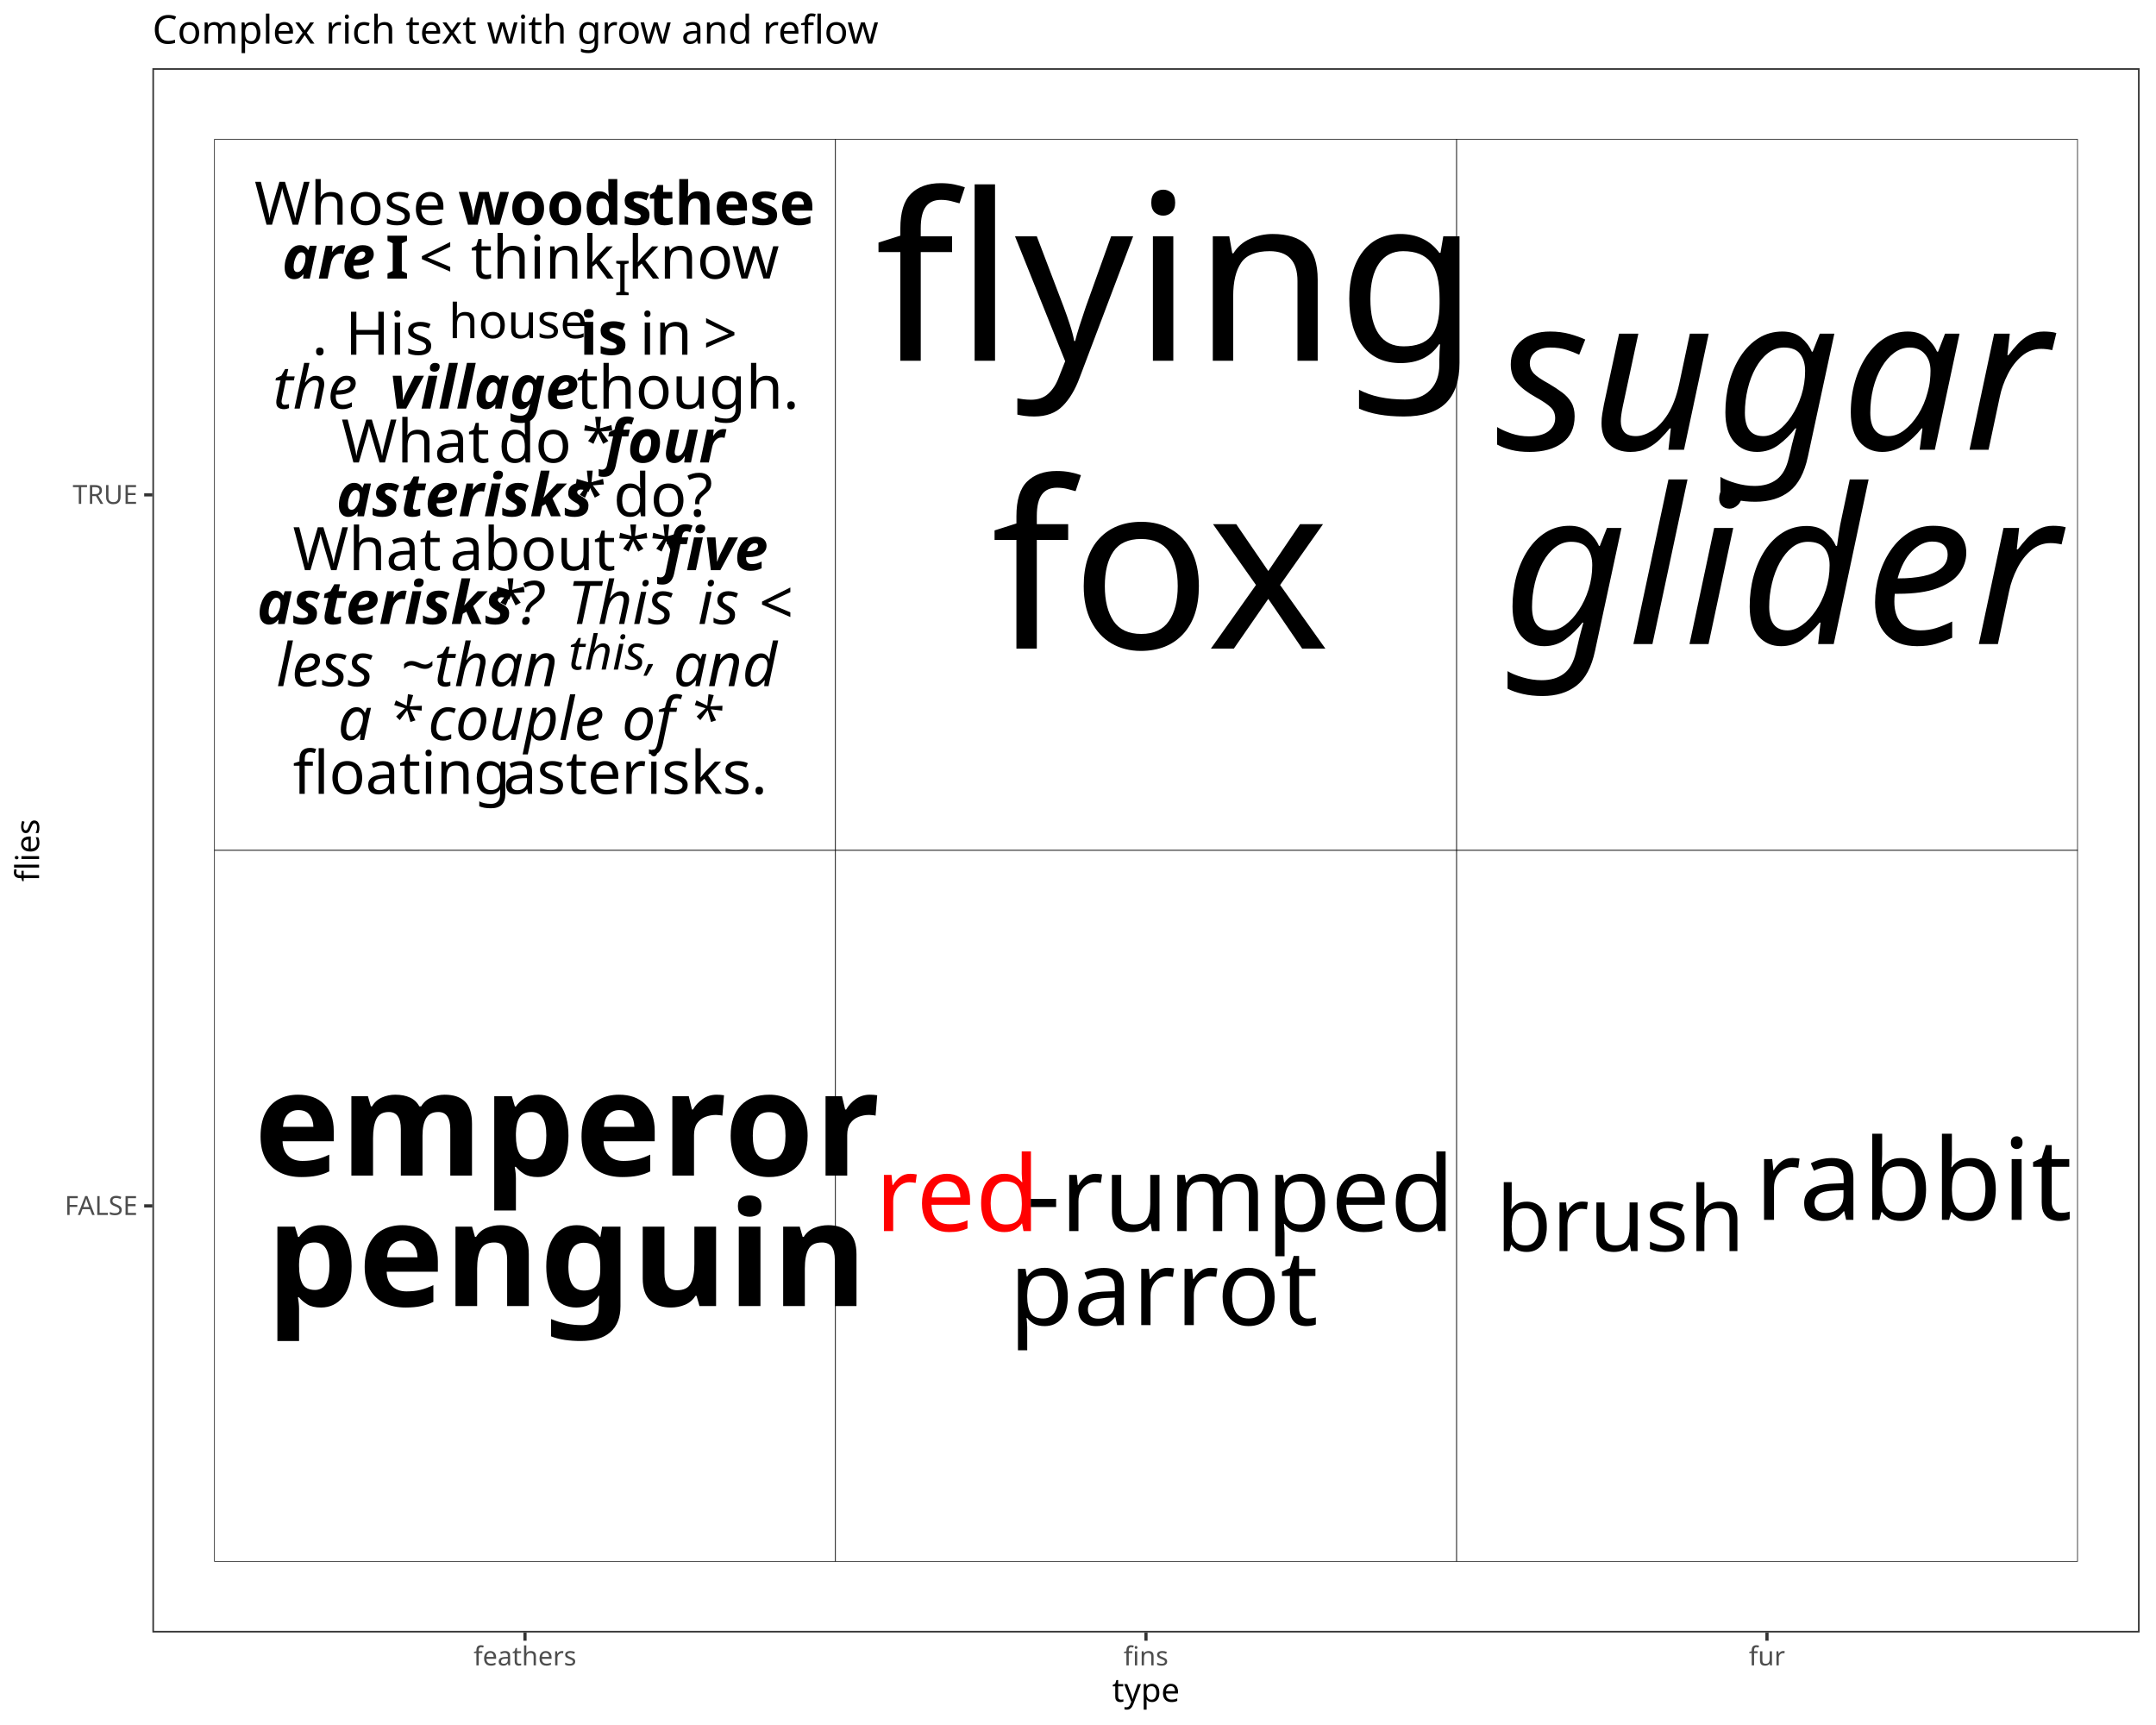
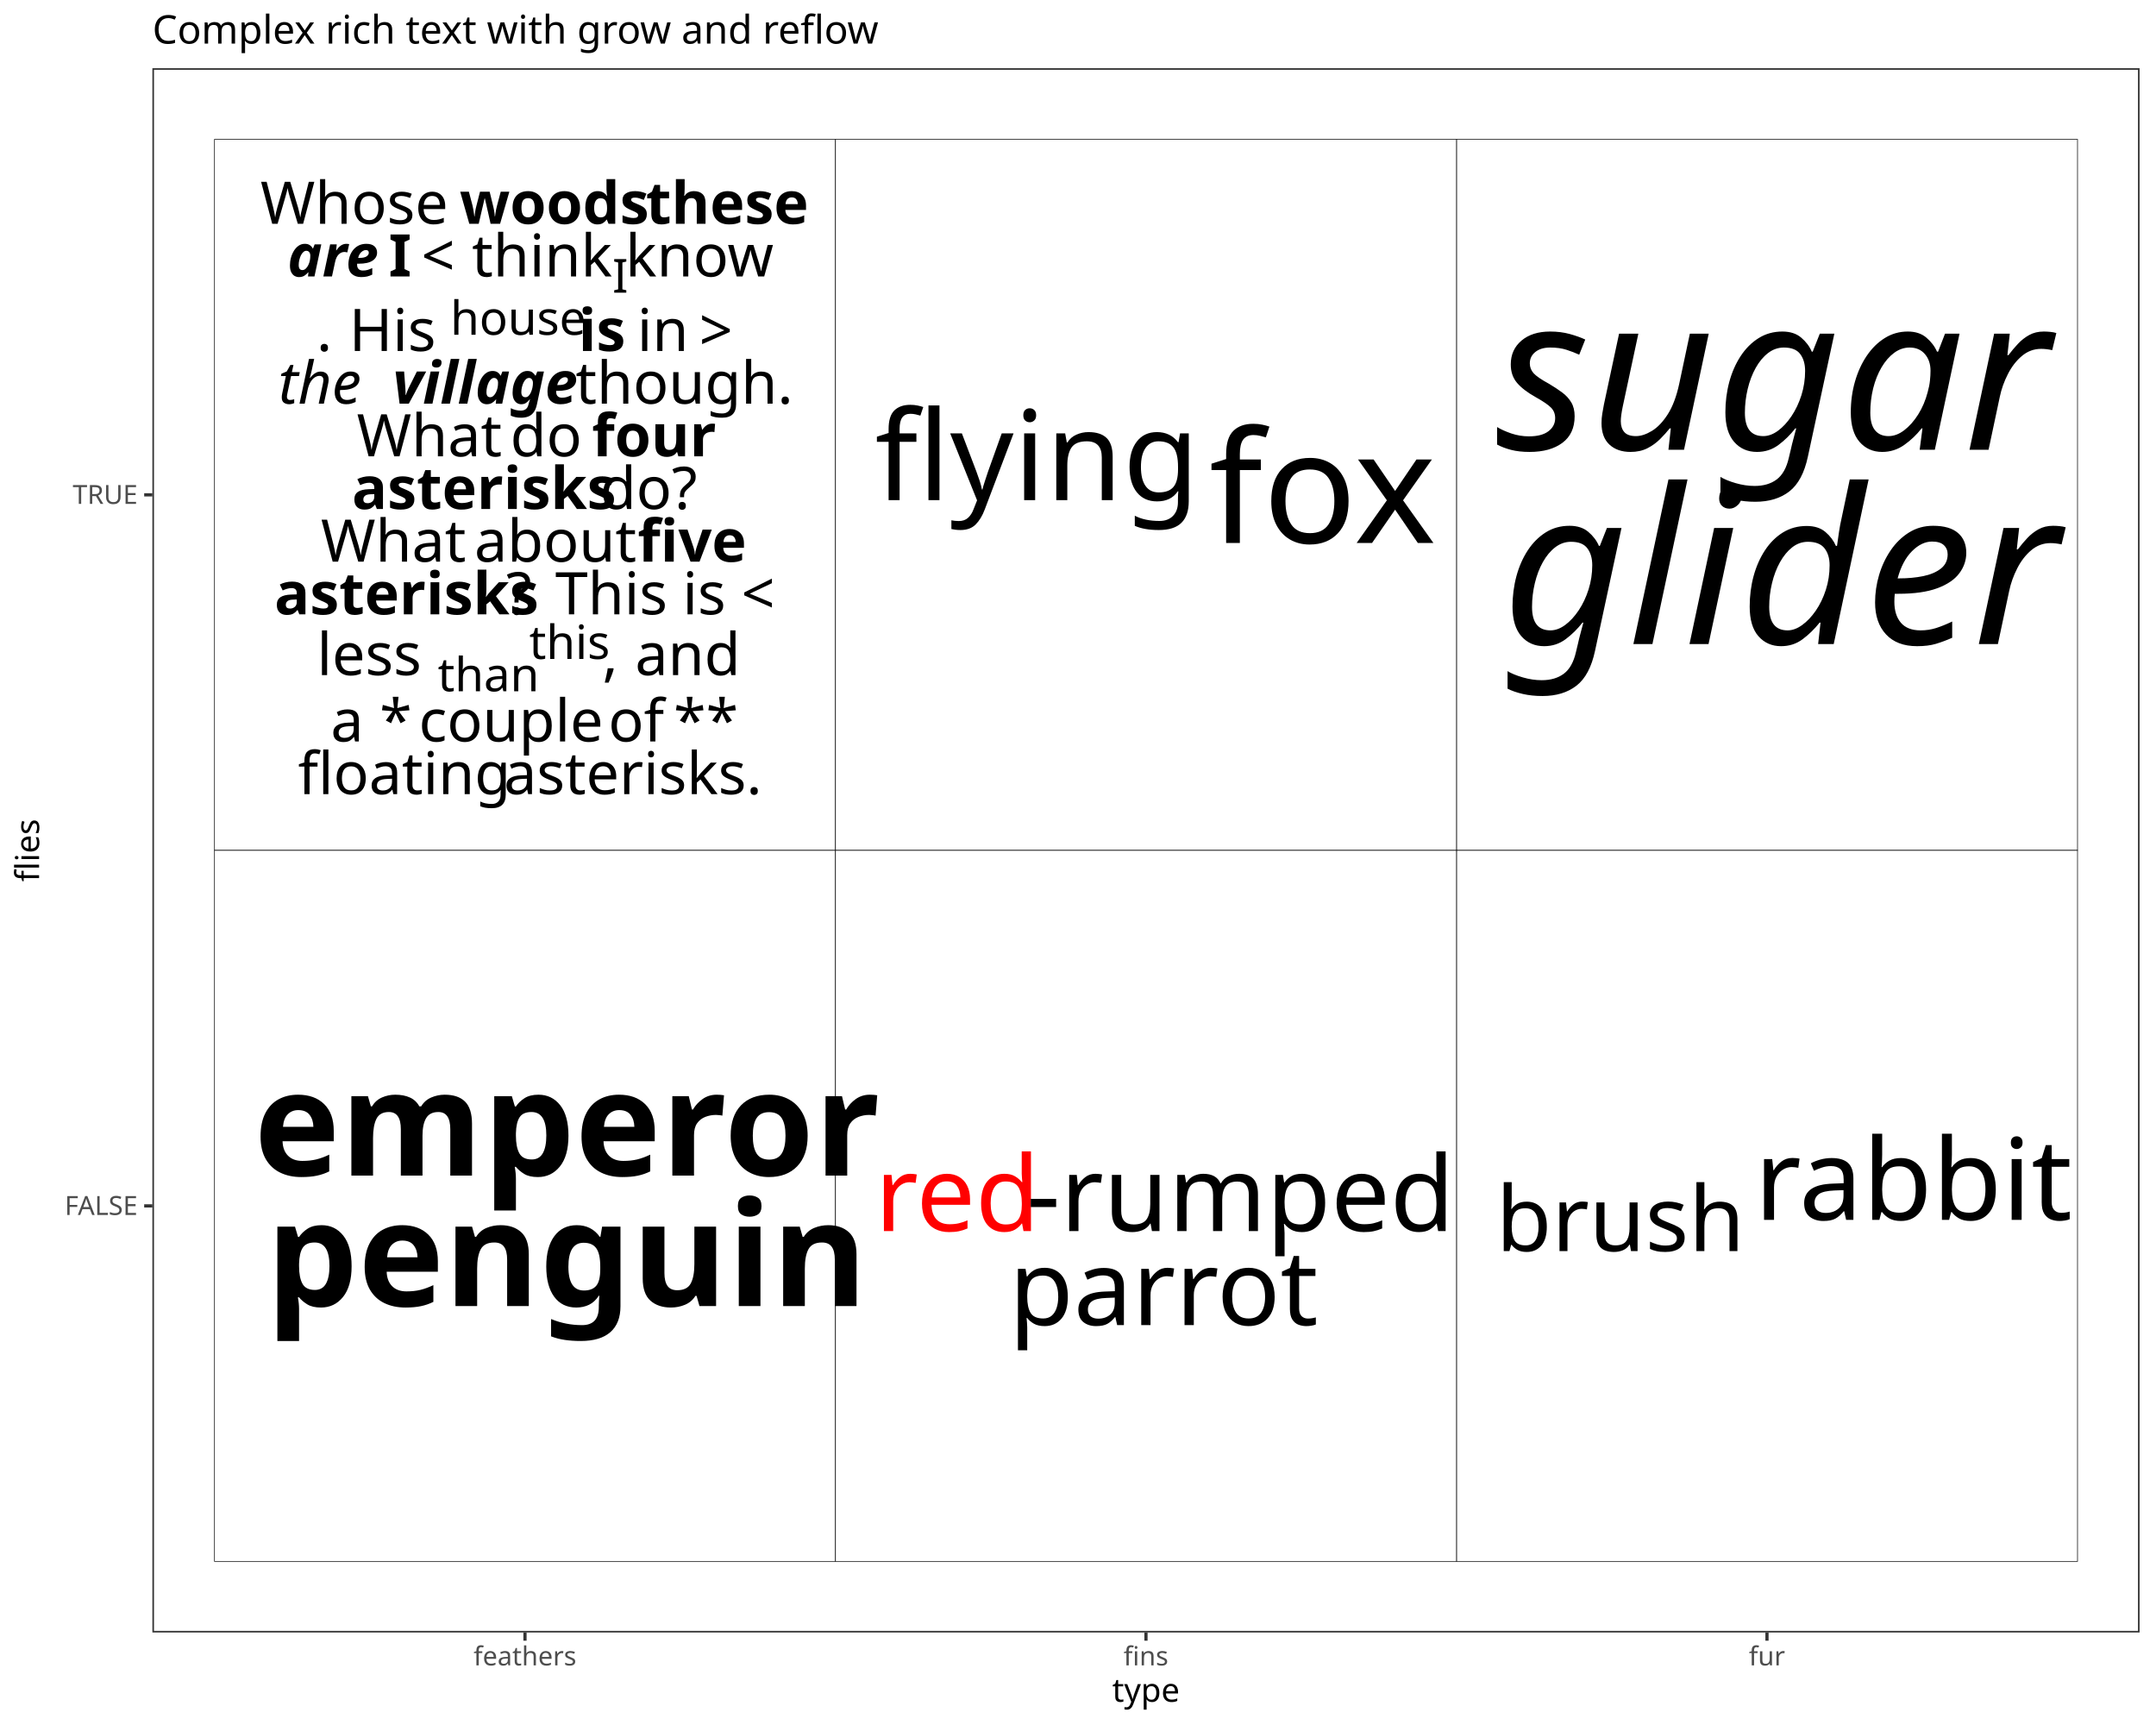
<svg xmlns="http://www.w3.org/2000/svg" class="svglite" data-engine-version="2.0" width="720.00pt" height="576.00pt" viewBox="0 0 720.00 576.00">
  <defs>
    <style type="text/css">
    .svglite line, .svglite polyline, .svglite polygon, .svglite path, .svglite rect, .svglite circle {
      fill: none;
      stroke: #000000;
      stroke-linecap: round;
      stroke-linejoin: round;
      stroke-miterlimit: 10.00;
    }
  </style>
  </defs>
  <rect width="100%" height="100%" style="stroke: none; fill: #FFFFFF;" />
  <defs>
    <clipPath id="cpMC4wMHw3MjAuMDB8MC4wMHw1NzYuMDA=">
      <rect x="0.00" y="0.00" width="720.00" height="576.00" />
    </clipPath>
  </defs>
  <g clip-path="url(#cpMC4wMHw3MjAuMDB8MC4wMHw1NzYuMDA=)">
    <rect x="0.00" y="0.00" width="720.00" height="576.00" style="stroke-width: 1.07; stroke: #FFFFFF; fill: #FFFFFF;" />
  </g>
  <defs>
    <clipPath id="cpNTAuODl8NzE0LjUyfDIyLjc4fDU0NS4xMQ==">
      <rect x="50.89" y="22.78" width="663.63" height="522.33" />
    </clipPath>
  </defs>
  <g clip-path="url(#cpNTAuODl8NzE0LjUyfDIyLjc4fDU0NS4xMQ==)">
    <rect x="50.89" y="22.78" width="663.63" height="522.33" style="stroke-width: 1.07; stroke: none; fill: #FFFFFF;" />
    <rect x="71.63" y="46.53" width="207.39" height="237.42" style="stroke-width: 0.21; stroke-linecap: butt; stroke-linejoin: miter; fill: #FFFFFF;" />
    <rect x="71.63" y="283.95" width="207.39" height="237.42" style="stroke-width: 0.21; stroke-linecap: butt; stroke-linejoin: miter; fill: #FFFFFF;" />
    <rect x="486.40" y="46.53" width="207.39" height="237.42" style="stroke-width: 0.21; stroke-linecap: butt; stroke-linejoin: miter; fill: #FFFFFF;" />
    <rect x="486.40" y="283.95" width="207.39" height="237.42" style="stroke-width: 0.21; stroke-linecap: butt; stroke-linejoin: miter; fill: #FFFFFF;" />
    <rect x="279.01" y="46.53" width="207.39" height="237.42" style="stroke-width: 0.21; stroke-linecap: butt; stroke-linejoin: miter; fill: #FFFFFF;" />
    <rect x="279.01" y="283.95" width="207.39" height="237.42" style="stroke-width: 0.21; stroke-linecap: butt; stroke-linejoin: miter; fill: #FFFFFF;" />
-     <text x="84.98" y="75.04" style="font-size: 20.06px; font-family: sans;" textLength="62.44px" lengthAdjust="spacingAndGlyphs">Whose</text>
-     <text x="153.00" y="75.04" style="font-size: 20.06px; font-weight: bold; font-family: sans;" textLength="58.00px" lengthAdjust="spacingAndGlyphs">woods</text>
-     <text x="216.57" y="75.04" style="font-size: 20.06px; font-weight: bold; font-family: sans;" textLength="49.08px" lengthAdjust="spacingAndGlyphs">these</text>
-     <text x="94.19" y="93.02" style="font-size: 20.06px; font-weight: bold; font-style: italic; font-family: sans;" textLength="28.99px" lengthAdjust="spacingAndGlyphs">are</text>
-     <text x="128.76" y="93.02" style="font-size: 20.06px; font-weight: bold; font-family: sans;" textLength="5.57px" lengthAdjust="spacingAndGlyphs">I</text>
-     <text x="139.90" y="93.02" style="font-size: 20.06px; font-family: sans;" textLength="11.72px" lengthAdjust="spacingAndGlyphs">&lt;</text>
-     <text x="157.20" y="93.02" style="font-size: 20.06px; font-family: sans;" textLength="42.38px" lengthAdjust="spacingAndGlyphs">think</text>
-     <text x="205.15" y="98.55" style="font-size: 16.05px; font-family: sans;" textLength="4.46px" lengthAdjust="spacingAndGlyphs">I</text>
-     <text x="209.61" y="93.02" style="font-size: 20.06px; font-family: sans;" textLength="46.84px" lengthAdjust="spacingAndGlyphs">know</text>
-     <text x="104.12" y="118.44" style="font-size: 20.06px; font-family: sans;" textLength="5.57px" lengthAdjust="spacingAndGlyphs">.</text>
-     <text x="115.26" y="118.44" style="font-size: 20.06px; font-family: sans;" textLength="28.98px" lengthAdjust="spacingAndGlyphs">His</text>
-     <text x="149.82" y="112.92" style="font-size: 16.05px; font-family: sans;" textLength="43.73px" lengthAdjust="spacingAndGlyphs">house</text>
-     <text x="193.55" y="118.44" style="font-size: 20.06px; font-weight: bold; font-family: sans;" textLength="14.49px" lengthAdjust="spacingAndGlyphs">is</text>
-     <text x="213.61" y="118.44" style="font-size: 20.06px; font-family: sans;" textLength="15.61px" lengthAdjust="spacingAndGlyphs">in</text>
-     <text x="234.80" y="118.44" style="font-size: 20.06px; font-family: sans;" textLength="11.72px" lengthAdjust="spacingAndGlyphs">&gt;</text>
-     <text x="91.12" y="136.43" style="font-size: 20.06px; font-style: italic; font-family: sans;" textLength="27.89px" lengthAdjust="spacingAndGlyphs">the</text>
-     <text x="130.15" y="136.43" style="font-size: 20.06px; font-weight: bold; font-style: italic; font-family: sans;" textLength="56.87px" lengthAdjust="spacingAndGlyphs">village</text>
-     <text x="192.59" y="136.43" style="font-size: 20.06px; font-family: sans;" textLength="66.93px" lengthAdjust="spacingAndGlyphs">though.</text>
-     <text x="113.99" y="154.42" style="font-size: 20.06px; font-family: sans;" textLength="46.82px" lengthAdjust="spacingAndGlyphs">What</text>
-     <text x="166.38" y="154.42" style="font-size: 20.06px; font-family: sans;" textLength="22.31px" lengthAdjust="spacingAndGlyphs">do</text>
-     <text x="194.27" y="154.42" style="font-size: 20.06px; font-family: sans;" textLength="7.81px" lengthAdjust="spacingAndGlyphs">*</text>
-     <text x="202.08" y="154.42" style="font-size: 20.06px; font-weight: bold; font-style: italic; font-family: sans;" textLength="34.57px" lengthAdjust="spacingAndGlyphs">four</text>
-     <text x="112.31" y="172.40" style="font-size: 20.06px; font-weight: bold; font-style: italic; font-family: sans;" textLength="79.17px" lengthAdjust="spacingAndGlyphs">asterisks</text>
-     <text x="191.48" y="172.40" style="font-size: 20.06px; font-family: sans;" textLength="7.81px" lengthAdjust="spacingAndGlyphs">*</text>
-     <text x="204.86" y="172.40" style="font-size: 20.06px; font-family: sans;" textLength="33.47px" lengthAdjust="spacingAndGlyphs">do?</text>
-     <text x="97.81" y="190.39" style="font-size: 20.06px; font-family: sans;" textLength="46.82px" lengthAdjust="spacingAndGlyphs">What</text>
-     <text x="150.21" y="190.39" style="font-size: 20.06px; font-family: sans;" textLength="50.20px" lengthAdjust="spacingAndGlyphs">about</text>
-     <text x="205.98" y="190.39" style="font-size: 20.06px; font-family: sans;" textLength="15.62px" lengthAdjust="spacingAndGlyphs">**</text>
-     <text x="221.60" y="190.39" style="font-size: 20.06px; font-weight: bold; font-style: italic; font-family: sans;" textLength="31.22px" lengthAdjust="spacingAndGlyphs">five</text>
-     <text x="85.83" y="208.37" style="font-size: 20.06px; font-weight: bold; font-style: italic; font-family: sans;" textLength="79.17px" lengthAdjust="spacingAndGlyphs">asterisks</text>
-     <text x="165.00" y="208.37" style="font-size: 20.06px; font-family: sans;" textLength="7.81px" lengthAdjust="spacingAndGlyphs">*</text>
-     <text x="172.82" y="208.37" style="font-size: 20.06px; font-style: italic; font-family: sans;" textLength="11.16px" lengthAdjust="spacingAndGlyphs">?</text>
-     <text x="189.55" y="208.37" style="font-size: 20.06px; font-style: italic; font-family: sans;" textLength="37.90px" lengthAdjust="spacingAndGlyphs">This</text>
-     <text x="233.02" y="208.37" style="font-size: 20.06px; font-style: italic; font-family: sans;" textLength="14.49px" lengthAdjust="spacingAndGlyphs">is</text>
-     <text x="253.08" y="208.37" style="font-size: 20.06px; font-style: italic; font-family: sans;" textLength="11.72px" lengthAdjust="spacingAndGlyphs">&lt;</text>
-     <text x="92.28" y="229.11" style="font-size: 20.06px; font-style: italic; font-family: sans;" textLength="35.69px" lengthAdjust="spacingAndGlyphs">less</text>
-     <text x="133.54" y="229.11" style="font-size: 20.06px; font-style: italic; font-family: sans;" textLength="50.77px" lengthAdjust="spacingAndGlyphs">~than</text>
-     <text x="189.88" y="223.58" style="font-size: 16.05px; font-style: italic; font-family: sans;" textLength="29.43px" lengthAdjust="spacingAndGlyphs">this,</text>
-     <text x="224.89" y="229.11" style="font-size: 20.06px; font-style: italic; font-family: sans;" textLength="33.47px" lengthAdjust="spacingAndGlyphs">and</text>
-     <text x="112.86" y="247.09" style="font-size: 20.06px; font-style: italic; font-family: sans;" textLength="11.16px" lengthAdjust="spacingAndGlyphs">a</text>
-     <text x="129.59" y="247.09" style="font-size: 20.06px; font-style: italic; font-family: sans;" textLength="7.81px" lengthAdjust="spacingAndGlyphs">*</text>
-     <text x="142.97" y="247.09" style="font-size: 20.06px; font-style: italic; font-family: sans;" textLength="59.12px" lengthAdjust="spacingAndGlyphs">couple</text>
-     <text x="207.67" y="247.09" style="font-size: 20.06px; font-style: italic; font-family: sans;" textLength="16.73px" lengthAdjust="spacingAndGlyphs">of</text>
-     <text x="229.97" y="247.09" style="font-size: 20.06px; font-style: italic; font-family: sans;" textLength="7.81px" lengthAdjust="spacingAndGlyphs">*</text>
-     <text x="97.82" y="265.08" style="font-size: 20.06px; font-family: sans;" textLength="64.68px" lengthAdjust="spacingAndGlyphs">floating</text>
-     <text x="168.07" y="265.08" style="font-size: 20.06px; font-family: sans;" textLength="84.74px" lengthAdjust="spacingAndGlyphs">asterisks.</text>
+     <text x="86.97" y="74.73" style="font-size: 19.62px; font-family: sans;" textLength="61.07px" lengthAdjust="spacingAndGlyphs">Whose</text>
+     <text x="153.49" y="74.73" style="font-size: 19.62px; font-weight: bold; font-family: sans;" textLength="56.73px" lengthAdjust="spacingAndGlyphs">woods</text>
+     <text x="215.67" y="74.73" style="font-size: 19.62px; font-weight: bold; font-family: sans;" textLength="48.00px" lengthAdjust="spacingAndGlyphs">these</text>
+     <text x="95.97" y="92.32" style="font-size: 19.62px; font-weight: bold; font-style: italic; font-family: sans;" textLength="28.36px" lengthAdjust="spacingAndGlyphs">are</text>
+     <text x="129.78" y="92.32" style="font-size: 19.62px; font-weight: bold; font-family: sans;" textLength="5.45px" lengthAdjust="spacingAndGlyphs">I</text>
+     <text x="140.68" y="92.32" style="font-size: 19.62px; font-family: sans;" textLength="11.47px" lengthAdjust="spacingAndGlyphs">&lt;</text>
+     <text x="157.59" y="92.32" style="font-size: 19.62px; font-family: sans;" textLength="41.45px" lengthAdjust="spacingAndGlyphs">think</text>
+     <text x="204.49" y="97.73" style="font-size: 15.70px; font-family: sans;" textLength="4.36px" lengthAdjust="spacingAndGlyphs">I</text>
+     <text x="208.85" y="92.32" style="font-size: 19.62px; font-family: sans;" textLength="45.81px" lengthAdjust="spacingAndGlyphs">know</text>
+     <text x="105.68" y="117.19" style="font-size: 19.62px; font-family: sans;" textLength="5.45px" lengthAdjust="spacingAndGlyphs">.</text>
+     <text x="116.58" y="117.19" style="font-size: 19.62px; font-family: sans;" textLength="28.35px" lengthAdjust="spacingAndGlyphs">His</text>
+     <text x="150.38" y="111.79" style="font-size: 15.70px; font-family: sans;" textLength="42.77px" lengthAdjust="spacingAndGlyphs">house</text>
+     <text x="193.15" y="117.19" style="font-size: 19.62px; font-weight: bold; font-family: sans;" textLength="14.17px" lengthAdjust="spacingAndGlyphs">is</text>
+     <text x="212.77" y="117.19" style="font-size: 19.62px; font-family: sans;" textLength="15.27px" lengthAdjust="spacingAndGlyphs">in</text>
+     <text x="233.49" y="117.19" style="font-size: 19.62px; font-family: sans;" textLength="11.47px" lengthAdjust="spacingAndGlyphs">&gt;</text>
+     <text x="92.97" y="134.78" style="font-size: 19.62px; font-style: italic; font-family: sans;" textLength="27.27px" lengthAdjust="spacingAndGlyphs">the</text>
+     <text x="131.14" y="134.78" style="font-size: 19.62px; font-weight: bold; font-style: italic; font-family: sans;" textLength="55.62px" lengthAdjust="spacingAndGlyphs">village</text>
+     <text x="192.21" y="134.78" style="font-size: 19.62px; font-family: sans;" textLength="65.46px" lengthAdjust="spacingAndGlyphs">though.</text>
+     <text x="119.16" y="152.37" style="font-size: 19.62px; font-family: sans;" textLength="45.79px" lengthAdjust="spacingAndGlyphs">What</text>
+     <text x="170.40" y="152.37" style="font-size: 19.62px; font-family: sans;" textLength="21.82px" lengthAdjust="spacingAndGlyphs">do</text>
+     <text x="197.67" y="152.37" style="font-size: 19.62px; font-weight: bold; font-family: sans;" textLength="33.81px" lengthAdjust="spacingAndGlyphs">four</text>
+     <text x="117.51" y="169.96" style="font-size: 19.62px; font-weight: bold; font-family: sans;" textLength="77.43px" lengthAdjust="spacingAndGlyphs">asterisks</text>
+     <text x="200.39" y="169.96" style="font-size: 19.62px; font-family: sans;" textLength="32.74px" lengthAdjust="spacingAndGlyphs">do?</text>
+     <text x="107.16" y="187.55" style="font-size: 19.62px; font-family: sans;" textLength="45.79px" lengthAdjust="spacingAndGlyphs">What</text>
+     <text x="158.40" y="187.55" style="font-size: 19.62px; font-family: sans;" textLength="49.10px" lengthAdjust="spacingAndGlyphs">about</text>
+     <text x="212.95" y="187.55" style="font-size: 19.62px; font-weight: bold; font-family: sans;" textLength="30.54px" lengthAdjust="spacingAndGlyphs">five</text>
+     <text x="91.62" y="205.14" style="font-size: 19.62px; font-weight: bold; font-family: sans;" textLength="77.43px" lengthAdjust="spacingAndGlyphs">asterisks</text>
+     <text x="169.05" y="205.14" style="font-size: 19.62px; font-family: sans;" textLength="10.91px" lengthAdjust="spacingAndGlyphs">?</text>
+     <text x="185.41" y="205.14" style="font-size: 19.62px; font-family: sans;" textLength="37.07px" lengthAdjust="spacingAndGlyphs">This</text>
+     <text x="227.93" y="205.14" style="font-size: 19.62px; font-family: sans;" textLength="14.17px" lengthAdjust="spacingAndGlyphs">is</text>
+     <text x="247.55" y="205.14" style="font-size: 19.62px; font-family: sans;" textLength="11.47px" lengthAdjust="spacingAndGlyphs">&lt;</text>
+     <text x="105.84" y="225.42" style="font-size: 19.62px; font-family: sans;" textLength="34.90px" lengthAdjust="spacingAndGlyphs">less</text>
+     <text x="146.19" y="230.82" style="font-size: 15.70px; font-family: sans;" textLength="30.55px" lengthAdjust="spacingAndGlyphs">than</text>
+     <text x="176.74" y="220.02" style="font-size: 15.70px; font-family: sans;" textLength="24.43px" lengthAdjust="spacingAndGlyphs">this</text>
+     <text x="201.17" y="225.42" style="font-size: 19.62px; font-family: sans;" textLength="5.45px" lengthAdjust="spacingAndGlyphs">,</text>
+     <text x="212.07" y="225.42" style="font-size: 19.62px; font-family: sans;" textLength="32.74px" lengthAdjust="spacingAndGlyphs">and</text>
+     <text x="110.41" y="247.58" style="font-size: 19.62px; font-family: sans;" textLength="10.91px" lengthAdjust="spacingAndGlyphs">a</text>
+     <text x="126.77" y="247.58" style="font-size: 19.62px; font-family: sans;" textLength="7.64px" lengthAdjust="spacingAndGlyphs">*</text>
+     <text x="139.86" y="247.58" style="font-size: 19.62px; font-family: sans;" textLength="57.82px" lengthAdjust="spacingAndGlyphs">couple</text>
+     <text x="203.14" y="247.58" style="font-size: 19.62px; font-family: sans;" textLength="16.36px" lengthAdjust="spacingAndGlyphs">of</text>
+     <text x="224.95" y="247.58" style="font-size: 19.62px; font-family: sans;" textLength="15.28px" lengthAdjust="spacingAndGlyphs">**</text>
+     <text x="99.52" y="265.17" style="font-size: 19.62px; font-family: sans;" textLength="63.26px" lengthAdjust="spacingAndGlyphs">floating</text>
+     <text x="168.23" y="265.17" style="font-size: 19.62px; font-family: sans;" textLength="82.88px" lengthAdjust="spacingAndGlyphs">asterisks.</text>
    <text x="84.83" y="392.55" style="font-size: 48.59px; font-weight: bold; font-family: sans;" textLength="180.98px" lengthAdjust="spacingAndGlyphs">emperor</text>
    <text x="88.84" y="436.12" style="font-size: 48.59px; font-weight: bold; font-family: sans;" textLength="172.96px" lengthAdjust="spacingAndGlyphs">penguin</text>
    <text x="499.60" y="150.19" style="font-size: 72.33px; font-style: italic; font-family: sans;" textLength="180.98px" lengthAdjust="spacingAndGlyphs">sugar</text>
    <text x="501.64" y="215.05" style="font-size: 72.33px; font-style: italic; font-family: sans;" textLength="176.90px" lengthAdjust="spacingAndGlyphs">glider</text>
    <text x="499.60" y="417.75" style="font-size: 30.28px; font-family: sans;" textLength="75.77px" lengthAdjust="spacingAndGlyphs">brush</text>
    <text x="585.89" y="407.33" style="font-size: 37.86px; font-family: sans;" textLength="94.69px" lengthAdjust="spacingAndGlyphs">rabbit</text>
-     <text x="292.22" y="120.46" style="font-size: 77.52px; font-family: sans;" textLength="180.98px" lengthAdjust="spacingAndGlyphs">flying</text>
-     <text x="330.98" y="216.57" style="font-size: 77.52px; font-family: sans;" textLength="103.44px" lengthAdjust="spacingAndGlyphs">fox</text>
+     <text x="292.22" y="167.00" style="font-size: 41.61px; font-family: sans;" textLength="97.13px" lengthAdjust="spacingAndGlyphs">flying</text>
+     <text x="403.80" y="181.31" style="font-size: 52.01px; font-family: sans;" textLength="69.40px" lengthAdjust="spacingAndGlyphs">fox</text>
    <text x="292.22" y="411.07" style="font-size: 35.01px; fill: #FF0000; font-family: sans;" textLength="50.60px" lengthAdjust="spacingAndGlyphs">red</text>
    <text x="342.82" y="411.07" style="font-size: 35.01px; font-family: sans;" textLength="130.38px" lengthAdjust="spacingAndGlyphs">-rumped</text>
    <text x="336.98" y="442.46" style="font-size: 35.01px; font-family: sans;" textLength="91.45px" lengthAdjust="spacingAndGlyphs">parrot</text>
    <rect x="50.89" y="22.78" width="663.63" height="522.33" style="stroke-width: 1.07; stroke: #333333;" />
  </g>
  <g clip-path="url(#cpMC4wMHw3MjAuMDB8MC4wMHw1NzYuMDA=)">
    <text x="45.96" y="405.69" text-anchor="end" style="font-size: 8.80px; fill: #4D4D4D; font-family: sans;" textLength="27.88px" lengthAdjust="spacingAndGlyphs">FALSE</text>
    <text x="45.96" y="168.26" text-anchor="end" style="font-size: 8.80px; fill: #4D4D4D; font-family: sans;" textLength="23.96px" lengthAdjust="spacingAndGlyphs">TRUE</text>
    <polyline points="48.15,402.66 50.89,402.66 " style="stroke-width: 1.07; stroke: #333333; stroke-linecap: butt;" />
    <polyline points="48.15,165.24 50.89,165.24 " style="stroke-width: 1.07; stroke: #333333; stroke-linecap: butt;" />
    <polyline points="175.32,547.85 175.32,545.11 " style="stroke-width: 1.07; stroke: #333333; stroke-linecap: butt;" />
    <polyline points="382.70,547.85 382.70,545.11 " style="stroke-width: 1.07; stroke: #333333; stroke-linecap: butt;" />
    <polyline points="590.09,547.85 590.09,545.11 " style="stroke-width: 1.07; stroke: #333333; stroke-linecap: butt;" />
    <text x="175.32" y="556.10" text-anchor="middle" style="font-size: 8.80px; fill: #4D4D4D; font-family: sans;" textLength="31.80px" lengthAdjust="spacingAndGlyphs">feathers</text>
    <text x="382.70" y="556.10" text-anchor="middle" style="font-size: 8.80px; fill: #4D4D4D; font-family: sans;" textLength="13.70px" lengthAdjust="spacingAndGlyphs">fins</text>
    <text x="590.09" y="556.10" text-anchor="middle" style="font-size: 8.80px; fill: #4D4D4D; font-family: sans;" textLength="10.27px" lengthAdjust="spacingAndGlyphs">fur</text>
    <text x="382.70" y="568.24" text-anchor="middle" style="font-size: 11.00px; font-family: sans;" textLength="20.80px" lengthAdjust="spacingAndGlyphs">type</text>
    <text transform="translate(13.05,283.95) rotate(-90)" text-anchor="middle" style="font-size: 11.00px; font-family: sans;" textLength="19.56px" lengthAdjust="spacingAndGlyphs">flies</text>
    <text x="50.89" y="14.56" style="font-size: 13.20px; font-family: sans;" textLength="225.98px" lengthAdjust="spacingAndGlyphs">Complex rich text with grow and reflow</text>
  </g>
</svg>
